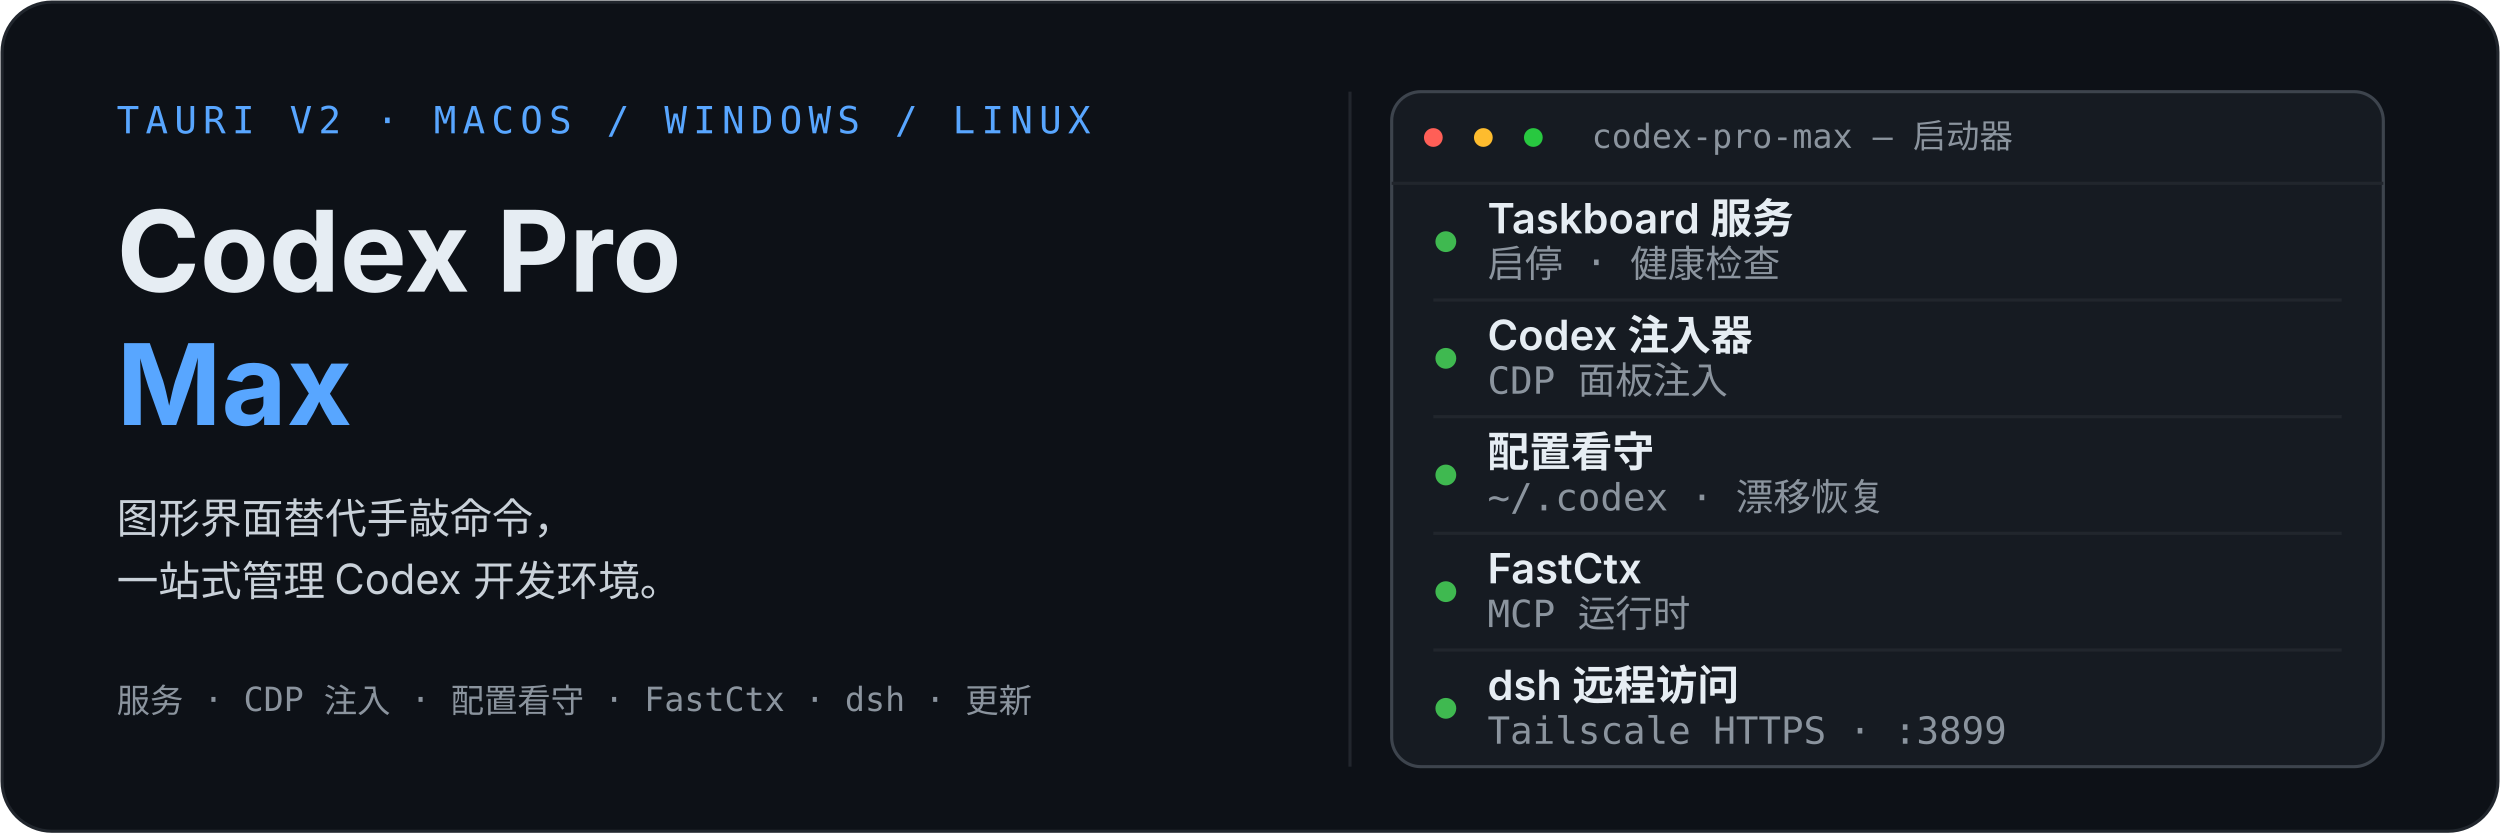
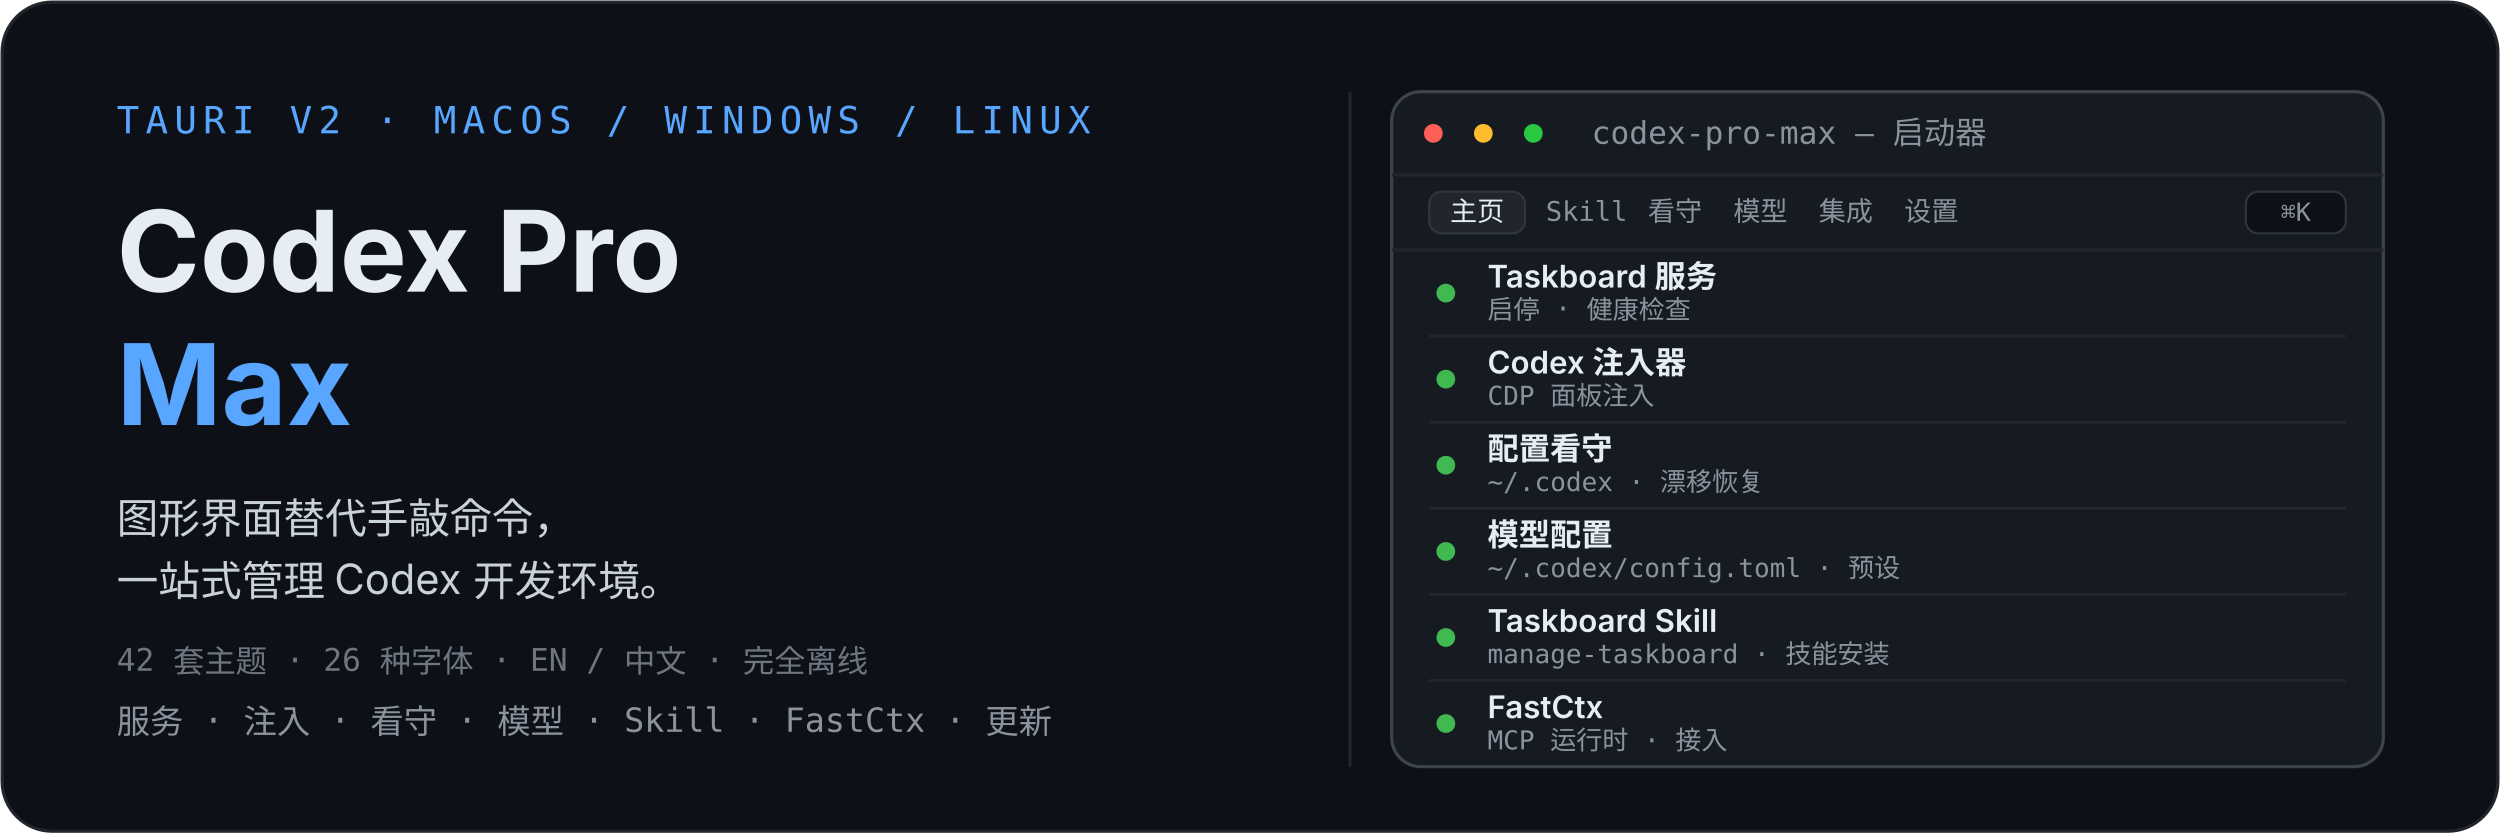
<svg xmlns="http://www.w3.org/2000/svg" width="1200" height="400" viewBox="0 0 1200 400" role="img" aria-labelledby="title desc" font-family="-apple-system, BlinkMacSystemFont, 'Segoe UI', 'PingFang SC', sans-serif">
  <rect x="1" y="1" width="1198" height="398" rx="24" fill="#0D1117" stroke="#21262D" stroke-width="1.5" />
  <g transform="translate(56 0)">
    <text x="0" y="64" font-family="ui-monospace, SFMono-Regular, Menlo, monospace" font-size="18" letter-spacing="3" fill="#58A6FF">TAURI V2 · MACOS / WINDOWS / LINUX</text>
    <text x="0" y="140" font-size="54" font-weight="700" fill="#E6EDF3">Codex Pro</text>
    <text x="0" y="204" font-size="54" font-weight="700" fill="#58A6FF">Max</text>
    <text x="0" y="256" font-size="20" fill="#C9D1D9">图形界面替代手敲命令，</text>
    <text x="0" y="286" font-size="20" fill="#C9D1D9">一站式管理 Codex 开发环境。</text>
-     <text x="0" y="342" font-family="ui-monospace, SFMono-Regular, Menlo, monospace" font-size="16" fill="#8B949E">服务 · CDP 注入 · 配置看守 · FastCtx · dsh · 更新</text>
+     <text x="0" y="322" font-family="ui-monospace, SFMono-Regular, Menlo, monospace" font-size="15" fill="#6E7681">42 套主题 · 26 种字体 · EN / 中文 · 完全离线</text>
+     <text x="0" y="352" font-family="ui-monospace, SFMono-Regular, Menlo, monospace" font-size="16" fill="#8B949E">服务 · 注入 · 看守 · 模型 · Skill · FastCtx · 更新</text>
  </g>
  <line x1="648" y1="44" x2="648" y2="368" stroke="#21262D" stroke-width="1.5" />
  <g transform="translate(668 44)">
    <rect x="0" y="0" width="476" height="324" rx="14" fill="#161B22" stroke="#3D444D" stroke-width="1.5" />
-     <line x1="0" y1="44" x2="476" y2="44" stroke="#21262D" stroke-width="1.5" />
-     <circle cx="20" cy="22" r="4.5" fill="#FF5F57" />
-     <circle cx="44" cy="22" r="4.5" fill="#FEBC2E" />
-     <circle cx="68" cy="22" r="4.5" fill="#28C840" />
-     <text x="96" y="27" font-family="ui-monospace, SFMono-Regular, Menlo, monospace" font-size="16" fill="#8B949E">codex-pro-max — 启动器</text>
+     <line x1="0" y1="40" x2="476" y2="40" stroke="#21262D" stroke-width="1.5" />
+     <circle cx="20" cy="20" r="4.5" fill="#FF5F57" />
+     <circle cx="44" cy="20" r="4.5" fill="#FEBC2E" />
+     <circle cx="68" cy="20" r="4.5" fill="#28C840" />
+     <text x="96" y="25" font-family="ui-monospace, SFMono-Regular, Menlo, monospace" font-size="15" fill="#8B949E">codex-pro-max — 启动器</text>
+     <rect x="18" y="48" width="46" height="20" rx="6" fill="#21262D" stroke="#30363D" stroke-width="1" />
+     <text x="41" y="62" text-anchor="middle" font-family="ui-monospace, SFMono-Regular, Menlo, monospace" font-size="13" fill="#E6EDF3">主页</text>
+     <text x="74" y="62" font-family="ui-monospace, SFMono-Regular, Menlo, monospace" font-size="13" fill="#8B949E">Skill</text>
+     <text x="123" y="62" font-family="ui-monospace, SFMono-Regular, Menlo, monospace" font-size="13" fill="#8B949E">看守</text>
+     <text x="164" y="62" font-family="ui-monospace, SFMono-Regular, Menlo, monospace" font-size="13" fill="#8B949E">模型</text>
+     <text x="205" y="62" font-family="ui-monospace, SFMono-Regular, Menlo, monospace" font-size="13" fill="#8B949E">集成</text>
+     <text x="246" y="62" font-family="ui-monospace, SFMono-Regular, Menlo, monospace" font-size="13" fill="#8B949E">设置</text>
+     <rect x="410" y="48" width="48" height="20" rx="6" fill="#0D1117" stroke="#30363D" stroke-width="1" />
+     <text x="434" y="62" text-anchor="middle" font-family="ui-monospace, SFMono-Regular, Menlo, monospace" font-size="12" fill="#8B949E">⌘K</text>
+     <line x1="0" y1="76" x2="476" y2="76" stroke="#21262D" stroke-width="1.5" />
    <g>
-       <circle cx="26" cy="72" r="5" fill="#3FB950" />
-       <text x="46" y="68" font-size="20" font-weight="600" fill="#E6EDF3">Taskboard 服务</text>
-       <text x="46" y="89" font-family="ui-monospace, SFMono-Regular, Menlo, monospace" font-size="18" fill="#8B949E">启停 · 健康检查</text>
-       <line x1="20" y1="100" x2="456" y2="100" stroke="#21262D" stroke-width="1.5" />
+       <circle cx="26" cy="96.7" r="4.5" fill="#3FB950" />
+       <text x="46" y="94" font-size="15" font-weight="600" fill="#E6EDF3">Taskboard 服务</text>
+       <text x="46" y="109" font-family="ui-monospace, SFMono-Regular, Menlo, monospace" font-size="12.5" fill="#8B949E">启停 · 健康检查</text>
+       <line x1="18" y1="117.3" x2="458" y2="117.3" stroke="#21262D" stroke-width="1.5" />
    </g>
    <g>
-       <circle cx="26" cy="128" r="5" fill="#3FB950" />
-       <text x="46" y="124" font-size="20" font-weight="600" fill="#E6EDF3">Codex 注入器</text>
-       <text x="46" y="145" font-family="ui-monospace, SFMono-Regular, Menlo, monospace" font-size="18" fill="#8B949E">CDP 面板注入</text>
-       <line x1="20" y1="156" x2="456" y2="156" stroke="#21262D" stroke-width="1.5" />
+       <circle cx="26" cy="138" r="4.5" fill="#3FB950" />
+       <text x="46" y="135.3" font-size="15" font-weight="600" fill="#E6EDF3">Codex 注入器</text>
+       <text x="46" y="150.3" font-family="ui-monospace, SFMono-Regular, Menlo, monospace" font-size="12.5" fill="#8B949E">CDP 面板注入</text>
+       <line x1="18" y1="158.7" x2="458" y2="158.7" stroke="#21262D" stroke-width="1.5" />
    </g>
    <g>
-       <circle cx="26" cy="184" r="5" fill="#3FB950" />
-       <text x="46" y="180" font-size="20" font-weight="600" fill="#E6EDF3">配置看守</text>
-       <text x="46" y="201" font-family="ui-monospace, SFMono-Regular, Menlo, monospace" font-size="18" fill="#8B949E">~/.codex · 漂移恢复</text>
-       <line x1="20" y1="212" x2="456" y2="212" stroke="#21262D" stroke-width="1.5" />
+       <circle cx="26" cy="179.3" r="4.5" fill="#3FB950" />
+       <text x="46" y="176.7" font-size="15" font-weight="600" fill="#E6EDF3">配置看守</text>
+       <text x="46" y="191.7" font-family="ui-monospace, SFMono-Regular, Menlo, monospace" font-size="12.5" fill="#8B949E">~/.codex · 漂移恢复</text>
+       <line x1="18" y1="200" x2="458" y2="200" stroke="#21262D" stroke-width="1.5" />
    </g>
    <g>
-       <circle cx="26" cy="240" r="5" fill="#3FB950" />
-       <text x="46" y="236" font-size="20" font-weight="600" fill="#E6EDF3">FastCtx</text>
-       <text x="46" y="257" font-family="ui-monospace, SFMono-Regular, Menlo, monospace" font-size="18" fill="#8B949E">MCP 运行时</text>
-       <line x1="20" y1="268" x2="456" y2="268" stroke="#21262D" stroke-width="1.5" />
+       <circle cx="26" cy="220.7" r="4.5" fill="#3FB950" />
+       <text x="46" y="218" font-size="15" font-weight="600" fill="#E6EDF3">模型配置</text>
+       <text x="46" y="233" font-family="ui-monospace, SFMono-Regular, Menlo, monospace" font-size="12.5" fill="#8B949E">~/.codex/config.toml · 预设</text>
+       <line x1="18" y1="241.3" x2="458" y2="241.3" stroke="#21262D" stroke-width="1.5" />
    </g>
    <g>
-       <circle cx="26" cy="296" r="5" fill="#3FB950" />
-       <text x="46" y="292" font-size="20" font-weight="600" fill="#E6EDF3">dsh 远程访问</text>
-       <text x="46" y="313" font-family="ui-monospace, SFMono-Regular, Menlo, monospace" font-size="18" fill="#8B949E">Tailscale HTTPS · :3899</text>
+       <circle cx="26" cy="262" r="4.5" fill="#3FB950" />
+       <text x="46" y="259.3" font-size="15" font-weight="600" fill="#E6EDF3">Taskboard Skill</text>
+       <text x="46" y="274.3" font-family="ui-monospace, SFMono-Regular, Menlo, monospace" font-size="12.5" fill="#8B949E">manage-taskboard · 技能安装</text>
+       <line x1="18" y1="282.7" x2="458" y2="282.7" stroke="#21262D" stroke-width="1.5" />
+     </g>
+     <g>
+       <circle cx="26" cy="303.3" r="4.5" fill="#3FB950" />
+       <text x="46" y="300.7" font-size="15" font-weight="600" fill="#E6EDF3">FastCtx</text>
+       <text x="46" y="315.7" font-family="ui-monospace, SFMono-Regular, Menlo, monospace" font-size="12.5" fill="#8B949E">MCP 运行时 · 接入</text>
    </g>
  </g>
</svg>
